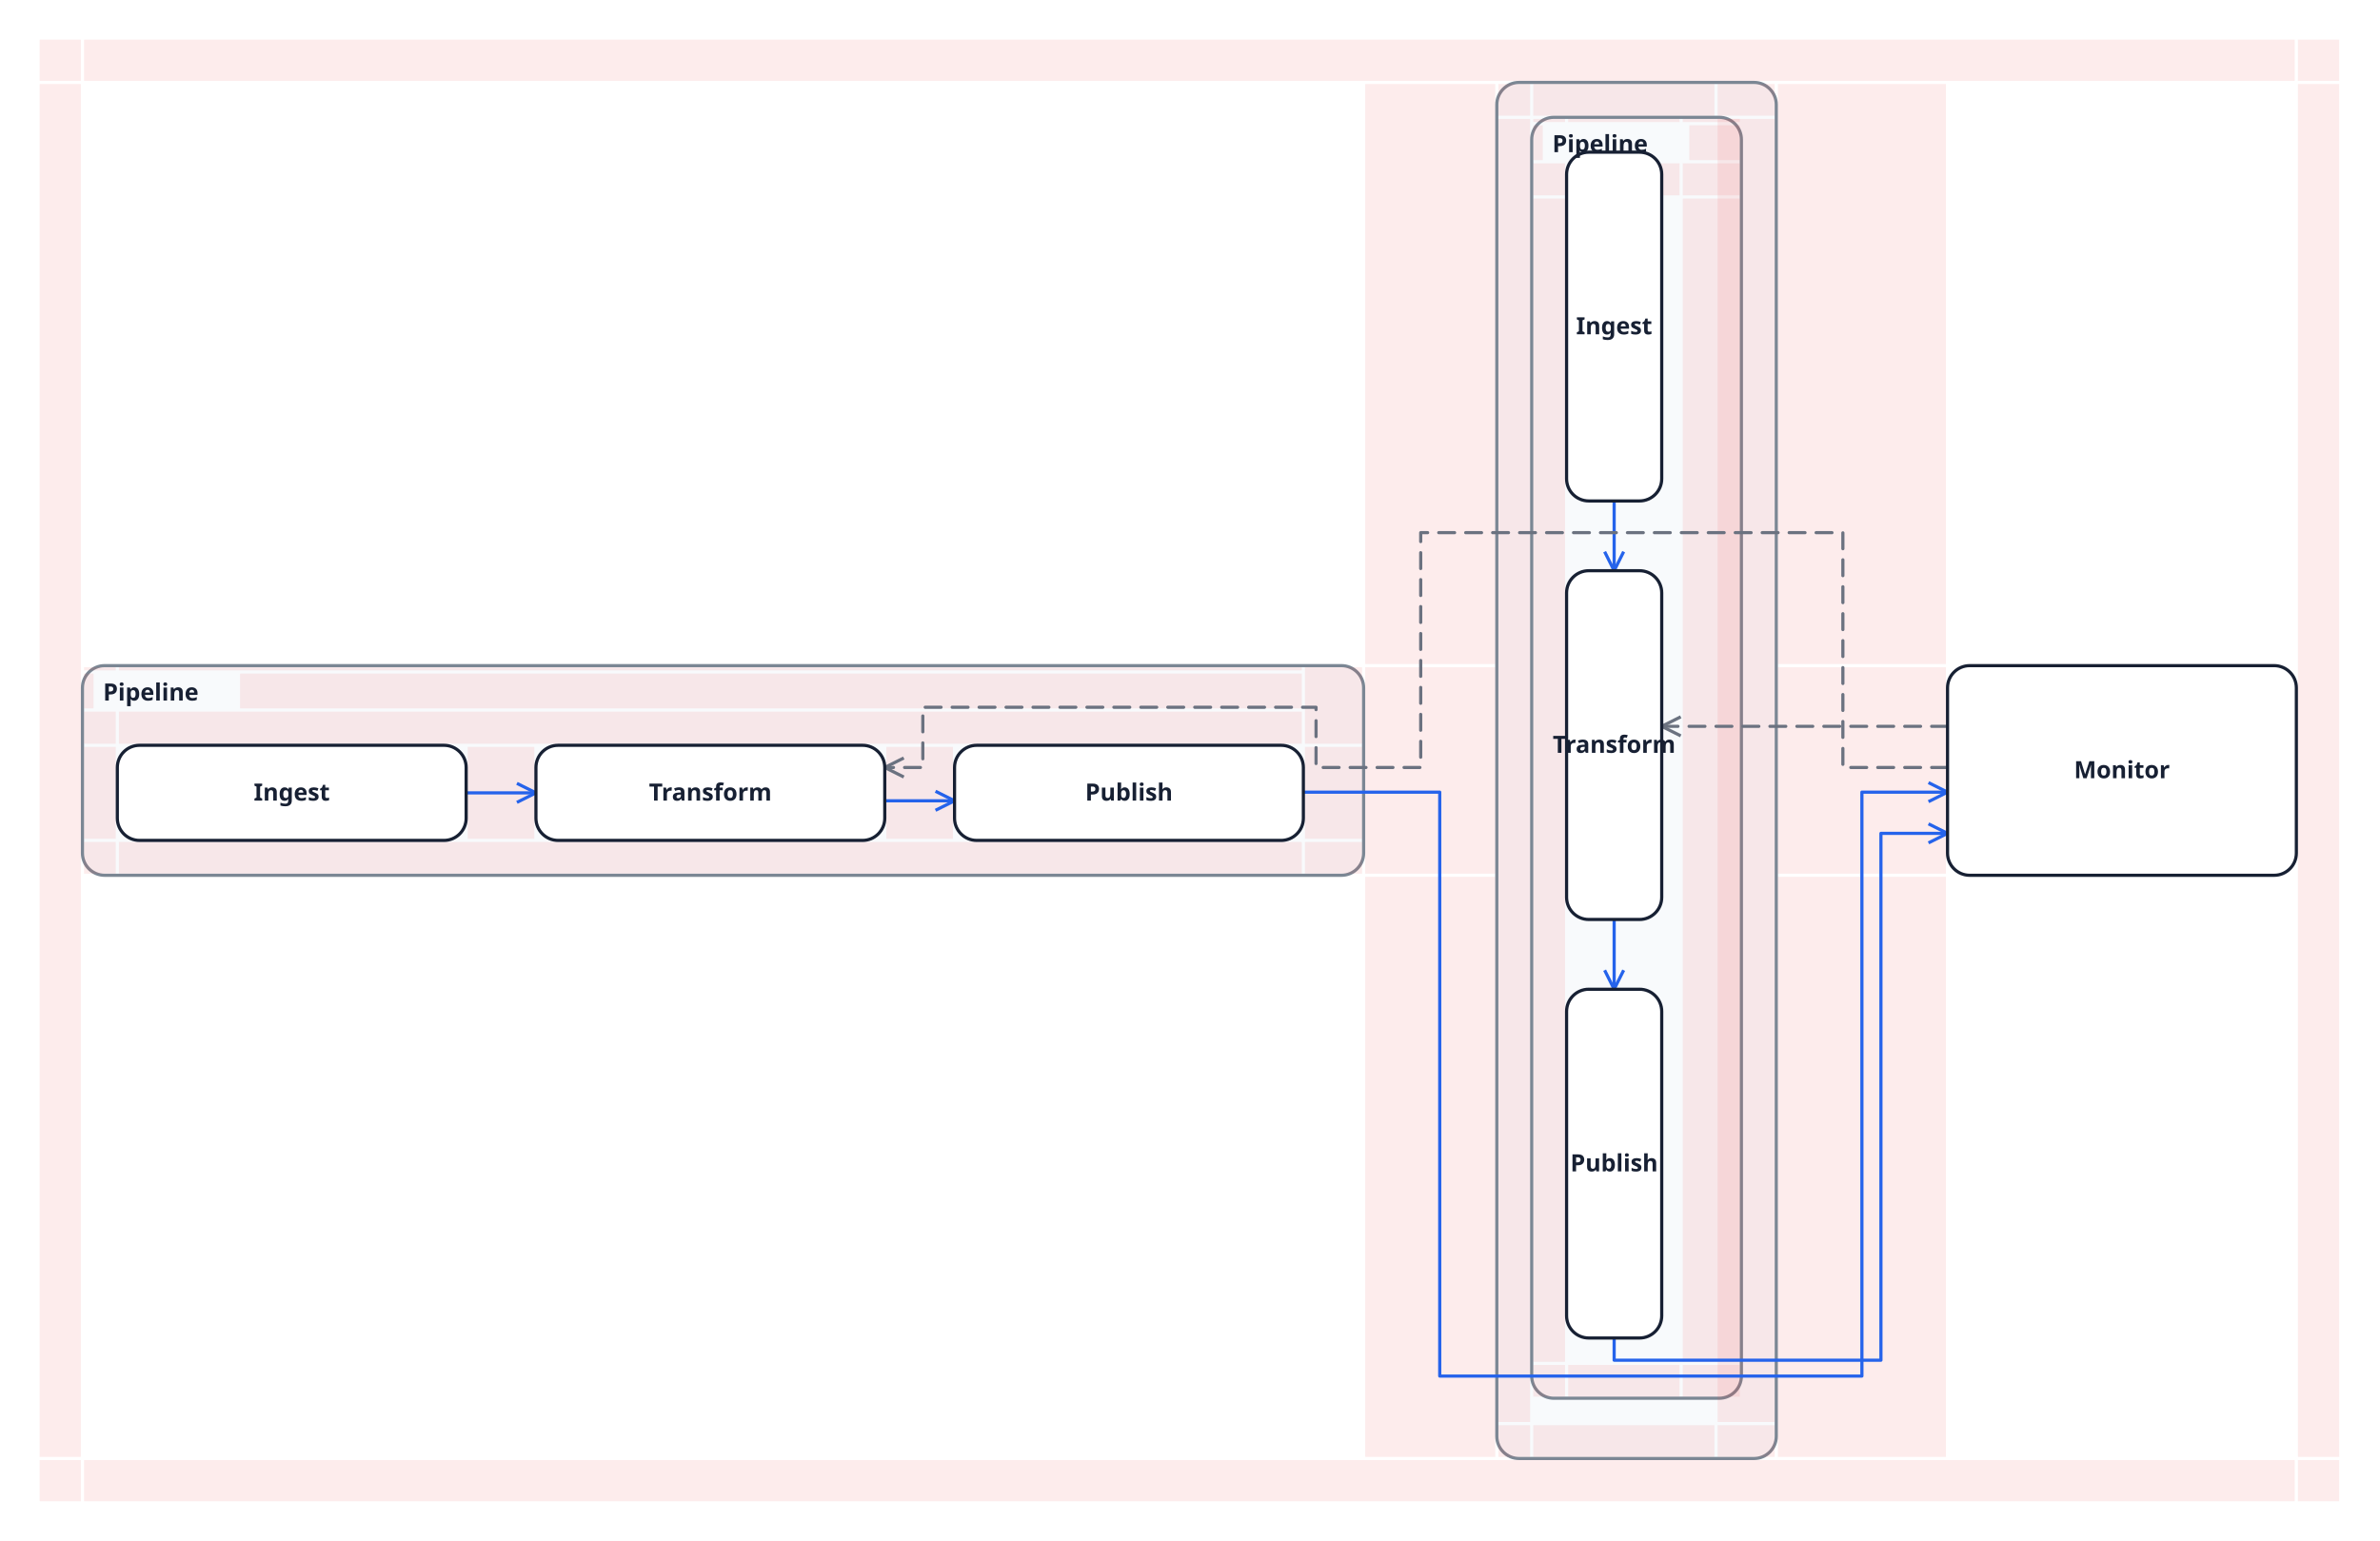
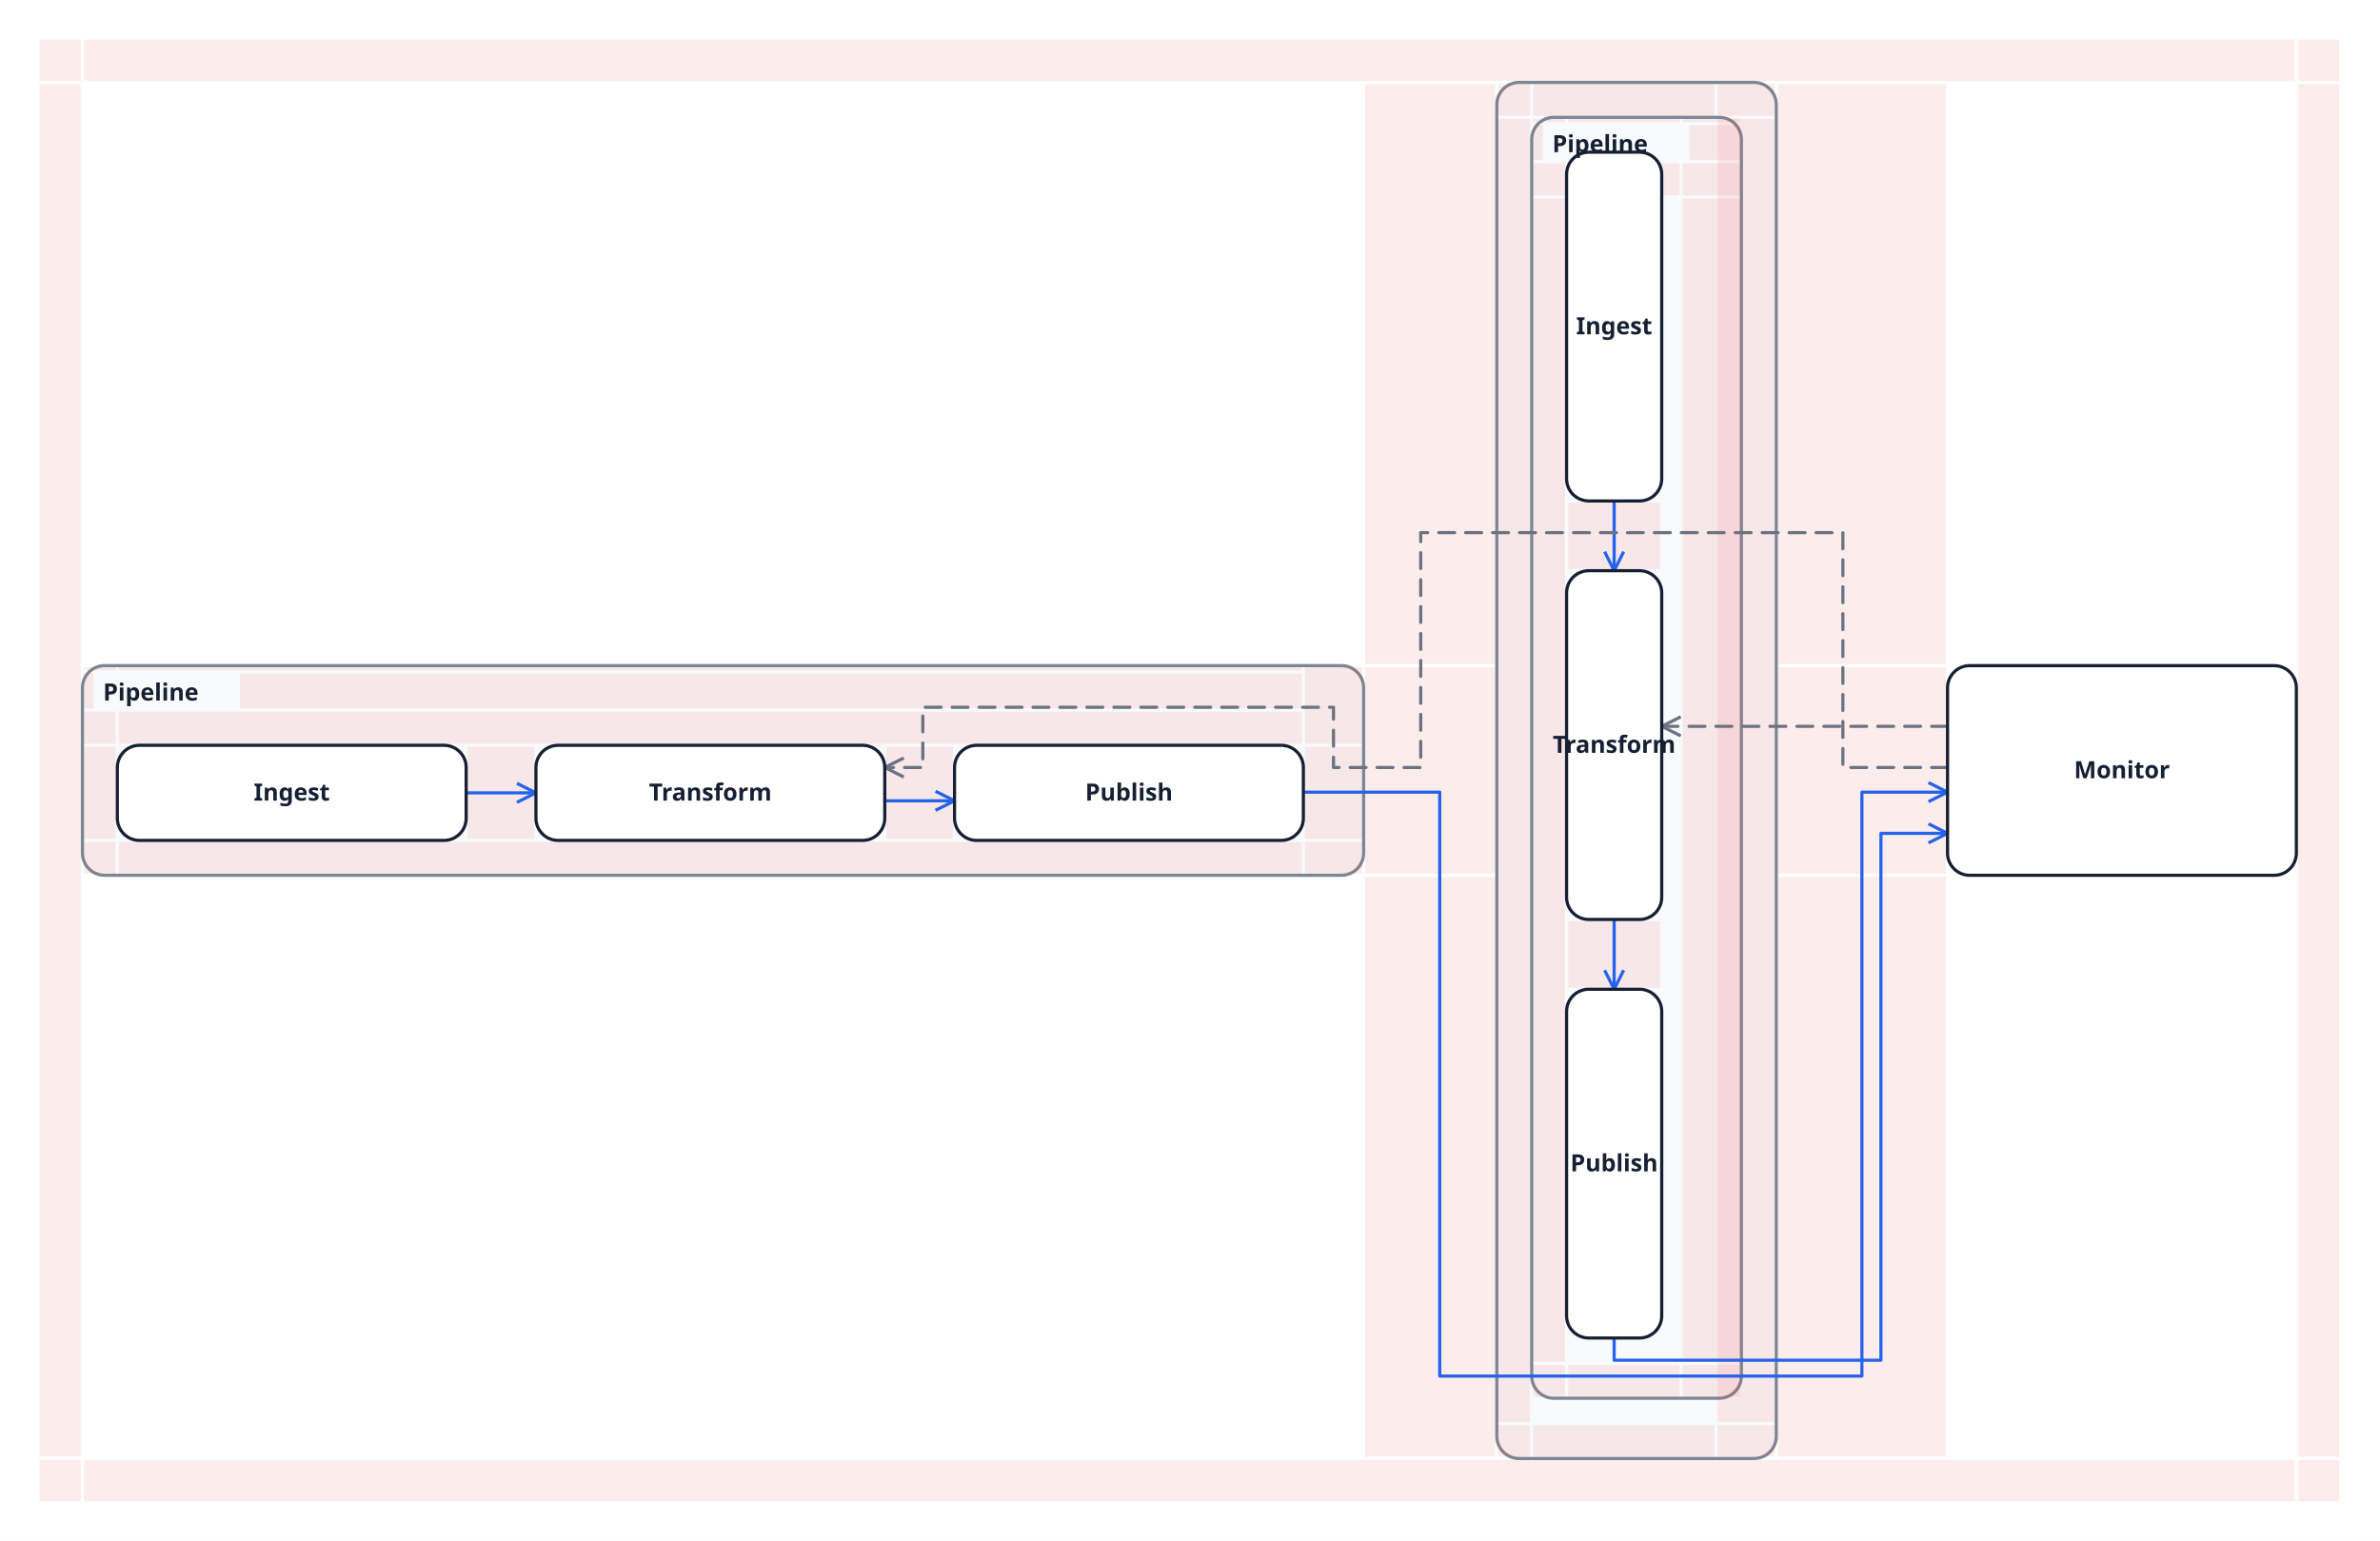
<svg xmlns="http://www.w3.org/2000/svg" width="1501" height="972" viewBox="0 0 1501 972" role="img" aria-label="grammar-coverage">
  <rect width="100%" height="100%" fill="#ffffff" />
  <g id="boundaries">
    <rect x="52" y="419.875" width="808" height="132.25" rx="14" fill="#f8fafc" stroke="#7b8794" stroke-width="2" />
    <rect x="944" y="52" width="176.25" height="868" rx="14" fill="#f8fafc" stroke="#7b8794" stroke-width="2" />
    <rect x="966" y="74" width="132.25" height="808" rx="14" fill="#f8fafc" stroke="#7b8794" stroke-width="2" />
  </g>
  <g id="routing-regions">
    <rect data-routing-region="mesh:padding:$root:top" data-region-kind="padding" data-materialized="false" data-authored="false" x="53" y="25" width="1394.25" height="26" fill="#ef4444" fill-opacity="0.1" />
    <rect data-routing-region="mesh:padding:$root:right" data-region-kind="padding" data-materialized="false" data-authored="false" x="1449.25" y="53" width="26" height="866" fill="#ef4444" fill-opacity="0.1" />
    <rect data-routing-region="mesh:padding:$root:bottom" data-region-kind="padding" data-materialized="false" data-authored="false" x="53" y="921" width="1394.25" height="26" fill="#ef4444" fill-opacity="0.1" />
    <rect data-routing-region="mesh:padding:$root:left" data-region-kind="padding" data-materialized="false" data-authored="false" x="25" y="53" width="26" height="866" fill="#ef4444" fill-opacity="0.1" />
    <rect data-routing-region="mesh:corner:$root:top-left" data-region-kind="corner" data-materialized="true" data-authored="false" x="25" y="25" width="26" height="26" fill="#ef4444" fill-opacity="0.1" />
    <rect data-routing-region="mesh:corner:$root:top-right" data-region-kind="corner" data-materialized="true" data-authored="false" x="1449.25" y="25" width="26" height="26" fill="#ef4444" fill-opacity="0.1" />
    <rect data-routing-region="mesh:corner:$root:bottom-right" data-region-kind="corner" data-materialized="true" data-authored="false" x="1449.25" y="921" width="26" height="26" fill="#ef4444" fill-opacity="0.1" />
    <rect data-routing-region="mesh:corner:$root:bottom-left" data-region-kind="corner" data-materialized="true" data-authored="false" x="25" y="921" width="26" height="26" fill="#ef4444" fill-opacity="0.1" />
    <rect data-routing-region="mesh:gap:system:0" data-region-kind="gap" data-materialized="true" data-authored="false" x="861" y="420.875" width="82" height="130.25" fill="#ef4444" fill-opacity="0.1" />
    <rect data-routing-region="mesh:gap:system:0:access-0" data-region-kind="gap" data-materialized="false" data-authored="false" x="861" y="53" width="82" height="365.875" fill="#ef4444" fill-opacity="0.1" />
    <rect data-routing-region="mesh:gap:system:0:access-1" data-region-kind="gap" data-materialized="false" data-authored="false" x="861" y="553.125" width="82" height="365.875" fill="#ef4444" fill-opacity="0.1" />
    <rect data-routing-region="mesh:gap:system:1" data-region-kind="gap" data-materialized="true" data-authored="false" x="1121.25" y="420.875" width="106" height="130.25" fill="#ef4444" fill-opacity="0.1" />
    <rect data-routing-region="mesh:gap:system:1:access-0" data-region-kind="gap" data-materialized="false" data-authored="false" x="1121.25" y="53" width="106" height="365.875" fill="#ef4444" fill-opacity="0.1" />
    <rect data-routing-region="mesh:gap:system:1:access-1" data-region-kind="gap" data-materialized="false" data-authored="false" x="1121.25" y="553.125" width="106" height="365.875" fill="#ef4444" fill-opacity="0.1" />
    <rect data-routing-region="mesh:padding:system/upright:top:part-0" data-region-kind="padding" data-materialized="false" data-authored="false" x="75" y="420.875" width="746" height="2" fill="#ef4444" fill-opacity="0.1" />
    <rect data-routing-region="mesh:padding:system/upright:top:part-1" data-region-kind="padding" data-materialized="false" data-authored="false" x="75" y="448.875" width="746" height="20.25" fill="#ef4444" fill-opacity="0.1" />
    <rect data-routing-region="mesh:padding:system/upright:top:part-2" data-region-kind="padding" data-materialized="false" data-authored="false" x="151.4" y="424.875" width="669.6" height="22" fill="#ef4444" fill-opacity="0.1" />
    <rect data-routing-region="mesh:padding:system/upright:right" data-region-kind="padding" data-materialized="true" data-authored="false" x="823" y="471.125" width="36" height="58" fill="#ef4444" fill-opacity="0.1" />
    <rect data-routing-region="mesh:padding:system/upright:bottom" data-region-kind="padding" data-materialized="false" data-authored="false" x="75" y="531.125" width="746" height="20" fill="#ef4444" fill-opacity="0.1" />
    <rect data-routing-region="mesh:padding:system/upright:left" data-region-kind="padding" data-materialized="false" data-authored="false" x="53" y="471.125" width="20" height="58" fill="#ef4444" fill-opacity="0.1" />
    <rect data-routing-region="mesh:corner:system/upright:top-left:part-0" data-region-kind="corner" data-materialized="true" data-authored="false" x="53" y="420.875" width="20" height="2" fill="#ef4444" fill-opacity="0.1" />
    <rect data-routing-region="mesh:corner:system/upright:top-left:part-1" data-region-kind="corner" data-materialized="true" data-authored="false" x="53" y="448.875" width="20" height="20.25" fill="#ef4444" fill-opacity="0.1" />
    <rect data-routing-region="mesh:corner:system/upright:top-left:part-2" data-region-kind="corner" data-materialized="true" data-authored="false" x="53" y="424.875" width="6" height="22" fill="#ef4444" fill-opacity="0.1" />
    <rect data-routing-region="mesh:corner:system/upright:top-right" data-region-kind="corner" data-materialized="true" data-authored="false" x="823" y="420.875" width="36" height="48.25" fill="#ef4444" fill-opacity="0.1" />
    <rect data-routing-region="mesh:corner:system/upright:bottom-right" data-region-kind="corner" data-materialized="true" data-authored="false" x="823" y="531.125" width="36" height="20" fill="#ef4444" fill-opacity="0.1" />
    <rect data-routing-region="mesh:corner:system/upright:bottom-left" data-region-kind="corner" data-materialized="true" data-authored="false" x="53" y="531.125" width="20" height="20" fill="#ef4444" fill-opacity="0.1" />
    <rect data-routing-region="mesh:gap:system/upright:0" data-region-kind="gap" data-materialized="true" data-authored="false" x="295" y="471.125" width="42" height="58" fill="#ef4444" fill-opacity="0.1" />
    <rect data-routing-region="mesh:gap:system/upright:1" data-region-kind="gap" data-materialized="true" data-authored="false" x="559" y="471.125" width="42" height="58" fill="#ef4444" fill-opacity="0.1" />
    <rect data-routing-region="mesh:padding:system/rotated:top" data-region-kind="padding" data-materialized="false" data-authored="false" x="967" y="53" width="114.25" height="20" fill="#ef4444" fill-opacity="0.1" />
    <rect data-routing-region="mesh:padding:system/rotated:right" data-region-kind="padding" data-materialized="true" data-authored="false" x="1083.25" y="75" width="36" height="822" fill="#ef4444" fill-opacity="0.1" />
    <rect data-routing-region="mesh:padding:system/rotated:bottom" data-region-kind="padding" data-materialized="false" data-authored="false" x="967" y="899" width="114.25" height="20" fill="#ef4444" fill-opacity="0.1" />
    <rect data-routing-region="mesh:padding:system/rotated:left" data-region-kind="padding" data-materialized="false" data-authored="false" x="945" y="75" width="20" height="822" fill="#ef4444" fill-opacity="0.1" />
    <rect data-routing-region="mesh:corner:system/rotated:top-left" data-region-kind="corner" data-materialized="true" data-authored="false" x="945" y="53" width="20" height="20" fill="#ef4444" fill-opacity="0.1" />
    <rect data-routing-region="mesh:corner:system/rotated:top-right" data-region-kind="corner" data-materialized="true" data-authored="false" x="1083.25" y="53" width="36" height="20" fill="#ef4444" fill-opacity="0.1" />
    <rect data-routing-region="mesh:corner:system/rotated:bottom-right" data-region-kind="corner" data-materialized="true" data-authored="false" x="1083.25" y="899" width="36" height="20" fill="#ef4444" fill-opacity="0.1" />
    <rect data-routing-region="mesh:corner:system/rotated:bottom-left" data-region-kind="corner" data-materialized="true" data-authored="false" x="945" y="899" width="20" height="20" fill="#ef4444" fill-opacity="0.1" />
    <rect data-routing-region="mesh:padding:system/rotated/pipeline:top:part-0" data-region-kind="padding" data-materialized="false" data-authored="false" x="989" y="75" width="70.25" height="2" fill="#ef4444" fill-opacity="0.1" />
    <rect data-routing-region="mesh:padding:system/rotated/pipeline:top:part-1" data-region-kind="padding" data-materialized="false" data-authored="false" x="989" y="103" width="70.25" height="20.25" fill="#ef4444" fill-opacity="0.1" />
    <rect data-routing-region="mesh:padding:system/rotated/pipeline:right" data-region-kind="padding" data-materialized="true" data-authored="false" x="1061.25" y="125.25" width="36" height="733.75" fill="#ef4444" fill-opacity="0.1" />
    <rect data-routing-region="mesh:padding:system/rotated/pipeline:bottom" data-region-kind="padding" data-materialized="false" data-authored="false" x="989" y="861" width="70.25" height="20" fill="#ef4444" fill-opacity="0.1" />
    <rect data-routing-region="mesh:padding:system/rotated/pipeline:left" data-region-kind="padding" data-materialized="false" data-authored="false" x="967" y="125.25" width="20" height="733.75" fill="#ef4444" fill-opacity="0.1" />
    <rect data-routing-region="mesh:corner:system/rotated/pipeline:top-left:part-0" data-region-kind="corner" data-materialized="true" data-authored="false" x="967" y="75" width="20" height="2" fill="#ef4444" fill-opacity="0.1" />
    <rect data-routing-region="mesh:corner:system/rotated/pipeline:top-left:part-1" data-region-kind="corner" data-materialized="true" data-authored="false" x="967" y="103" width="20" height="20.25" fill="#ef4444" fill-opacity="0.1" />
    <rect data-routing-region="mesh:corner:system/rotated/pipeline:top-left:part-2" data-region-kind="corner" data-materialized="true" data-authored="false" x="967" y="79" width="6" height="22" fill="#ef4444" fill-opacity="0.1" />
    <rect data-routing-region="mesh:corner:system/rotated/pipeline:top-right:part-0" data-region-kind="corner" data-materialized="true" data-authored="false" x="1061.25" y="75" width="36" height="2" fill="#ef4444" fill-opacity="0.1" />
    <rect data-routing-region="mesh:corner:system/rotated/pipeline:top-right:part-1" data-region-kind="corner" data-materialized="true" data-authored="false" x="1061.25" y="103" width="36" height="20.25" fill="#ef4444" fill-opacity="0.1" />
    <rect data-routing-region="mesh:corner:system/rotated/pipeline:top-right:part-2" data-region-kind="corner" data-materialized="true" data-authored="false" x="1065.4" y="79" width="31.85" height="22" fill="#ef4444" fill-opacity="0.1" />
    <rect data-routing-region="mesh:corner:system/rotated/pipeline:bottom-right" data-region-kind="corner" data-materialized="true" data-authored="false" x="1061.25" y="861" width="36" height="20" fill="#ef4444" fill-opacity="0.1" />
    <rect data-routing-region="mesh:corner:system/rotated/pipeline:bottom-left" data-region-kind="corner" data-materialized="true" data-authored="false" x="967" y="861" width="20" height="20" fill="#ef4444" fill-opacity="0.1" />
+     <rect data-routing-region="mesh:gap:system/rotated/pipeline:0" data-region-kind="gap" data-materialized="true" data-authored="false" x="989" y="317" width="58" height="42" fill="#ef4444" fill-opacity="0.1" />
+     <rect data-routing-region="mesh:gap:system/rotated/pipeline:1" data-region-kind="gap" data-materialized="true" data-authored="false" x="989" y="581" width="58" height="42" fill="#ef4444" fill-opacity="0.1" />
  </g>
  <g id="corridor-dividers" />
  <g id="lines">
    <g data-line="$line-1">
      <polyline points="294,500.125 316,500.125 314,500.125 338,500.125" fill="none" stroke="#2563eb" stroke-width="2" stroke-linejoin="round" stroke-linecap="round" />
      <path d="M 326 506.125 L 338 500.125 L 326 494.125" fill="none" stroke="#2563eb" stroke-width="2" stroke-linejoin="round" />
    </g>
    <g data-line="$line-2">
      <polyline points="558,505.125 580,505.125 578,505.125 602,505.125" fill="none" stroke="#2563eb" stroke-width="2" stroke-linejoin="round" stroke-linecap="round" />
      <path d="M 590 511.125 L 602 505.125 L 590 499.125" fill="none" stroke="#2563eb" stroke-width="2" stroke-linejoin="round" />
    </g>
    <g data-line="$line-3">
      <polyline points="1018,316 1018,338 1018,336 1018,360" fill="none" stroke="#2563eb" stroke-width="2" stroke-linejoin="round" stroke-linecap="round" />
      <path d="M 1012 348 L 1018 360 L 1024 348" fill="none" stroke="#2563eb" stroke-width="2" stroke-linejoin="round" />
    </g>
    <g data-line="$line-4">
      <polyline points="1018,580 1018,602 1018,600 1018,624" fill="none" stroke="#2563eb" stroke-width="2" stroke-linejoin="round" stroke-linecap="round" />
      <path d="M 1012 612 L 1018 624 L 1024 612" fill="none" stroke="#2563eb" stroke-width="2" stroke-linejoin="round" />
    </g>
    <g data-line="probe-upright">
-       <polyline points="1228.25,484.125 1162.25,484.125 1162.25,336 896,336 896,484.125 830,484.125 830,446.125 582,446.125 582,484.125 558,484.125" fill="none" stroke="#6b7280" stroke-width="2" stroke-linejoin="round" stroke-linecap="round" stroke-dasharray="10 7" />
+       <polyline points="1228.25,484.125 1162.25,484.125 1162.25,336 896,336 896,484.125 841,484.125 841,446.125 582,446.125 582,484.125 558,484.125" fill="none" stroke="#6b7280" stroke-width="2" stroke-linejoin="round" stroke-linecap="round" stroke-dasharray="10 7" />
      <path d="M 570 478.125 L 558 484.125 L 570 490.125" fill="none" stroke="#6b7280" stroke-width="2" stroke-linejoin="round" />
    </g>
    <g data-line="probe-rotated">
      <polyline points="1228.25,458.163 1048,458.163" fill="none" stroke="#6b7280" stroke-width="2" stroke-linejoin="round" stroke-linecap="round" stroke-dasharray="10 7" />
      <path d="M 1060 452.163 L 1048 458.163 L 1060 464.163" fill="none" stroke="#6b7280" stroke-width="2" stroke-linejoin="round" />
    </g>
    <g data-line="audit-upright">
      <polyline points="822,499.675 908,499.675 908,868 1174.25,868 1174.25,499.675 1228.25,499.675" fill="none" stroke="#2563eb" stroke-width="2" stroke-linejoin="round" stroke-linecap="round" />
      <path d="M 1216.25 505.675 L 1228.25 499.675 L 1216.25 493.675" fill="none" stroke="#2563eb" stroke-width="2" stroke-linejoin="round" />
    </g>
    <g data-line="audit-rotated">
      <polyline points="1018,844 1018,858 1186.25,858 1186.25,525.675 1228.25,525.675" fill="none" stroke="#2563eb" stroke-width="2" stroke-linejoin="round" stroke-linecap="round" />
      <path d="M 1216.25 531.675 L 1228.25 525.675 L 1216.25 519.675" fill="none" stroke="#2563eb" stroke-width="2" stroke-linejoin="round" />
    </g>
  </g>
  <g id="objects">
    <rect x="74" y="470.125" width="220" height="60" rx="14" fill="#ffffff" stroke="#172033" stroke-width="2" />
    <rect x="338" y="470.125" width="220" height="60" rx="14" fill="#ffffff" stroke="#172033" stroke-width="2" />
    <rect x="602" y="470.125" width="220" height="60" rx="14" fill="#ffffff" stroke="#172033" stroke-width="2" />
    <rect x="988" y="96" width="60" height="220" rx="14" fill="#ffffff" stroke="#172033" stroke-width="2" />
    <rect x="988" y="360" width="60" height="220" rx="14" fill="#ffffff" stroke="#172033" stroke-width="2" />
    <rect x="988" y="624" width="60" height="220" rx="14" fill="#ffffff" stroke="#172033" stroke-width="2" />
    <rect x="1228.25" y="419.875" width="220" height="132.25" rx="14" fill="#ffffff" stroke="#172033" stroke-width="2" />
  </g>
  <g id="ports" />
  <g id="text">
    <text x="65" y="441.875" text-anchor="start" fill="#172033" font-family="ui-rounded, 'Comic Sans MS', sans-serif" font-size="15" font-weight="700">Pipeline</text>
    <text x="184" y="505" text-anchor="middle" fill="#172033" font-family="ui-rounded, 'Comic Sans MS', sans-serif" font-size="15" font-weight="700">Ingest</text>
    <text x="448" y="505" text-anchor="middle" fill="#172033" font-family="ui-rounded, 'Comic Sans MS', sans-serif" font-size="15" font-weight="700">Transform</text>
    <text x="712" y="505" text-anchor="middle" fill="#172033" font-family="ui-rounded, 'Comic Sans MS', sans-serif" font-size="15" font-weight="700">Publish</text>
    <text x="979" y="96" text-anchor="start" fill="#172033" font-family="ui-rounded, 'Comic Sans MS', sans-serif" font-size="15" font-weight="700">Pipeline</text>
    <text x="1018" y="210.875" text-anchor="middle" fill="#172033" font-family="ui-rounded, 'Comic Sans MS', sans-serif" font-size="15" font-weight="700">Ingest</text>
    <text x="1018" y="474.875" text-anchor="middle" fill="#172033" font-family="ui-rounded, 'Comic Sans MS', sans-serif" font-size="15" font-weight="700">Transform</text>
    <text x="1018" y="738.875" text-anchor="middle" fill="#172033" font-family="ui-rounded, 'Comic Sans MS', sans-serif" font-size="15" font-weight="700">Publish</text>
    <text x="1338.25" y="490.875" text-anchor="middle" fill="#172033" font-family="ui-rounded, 'Comic Sans MS', sans-serif" font-size="15" font-weight="700">Monitor</text>
  </g>
</svg>
